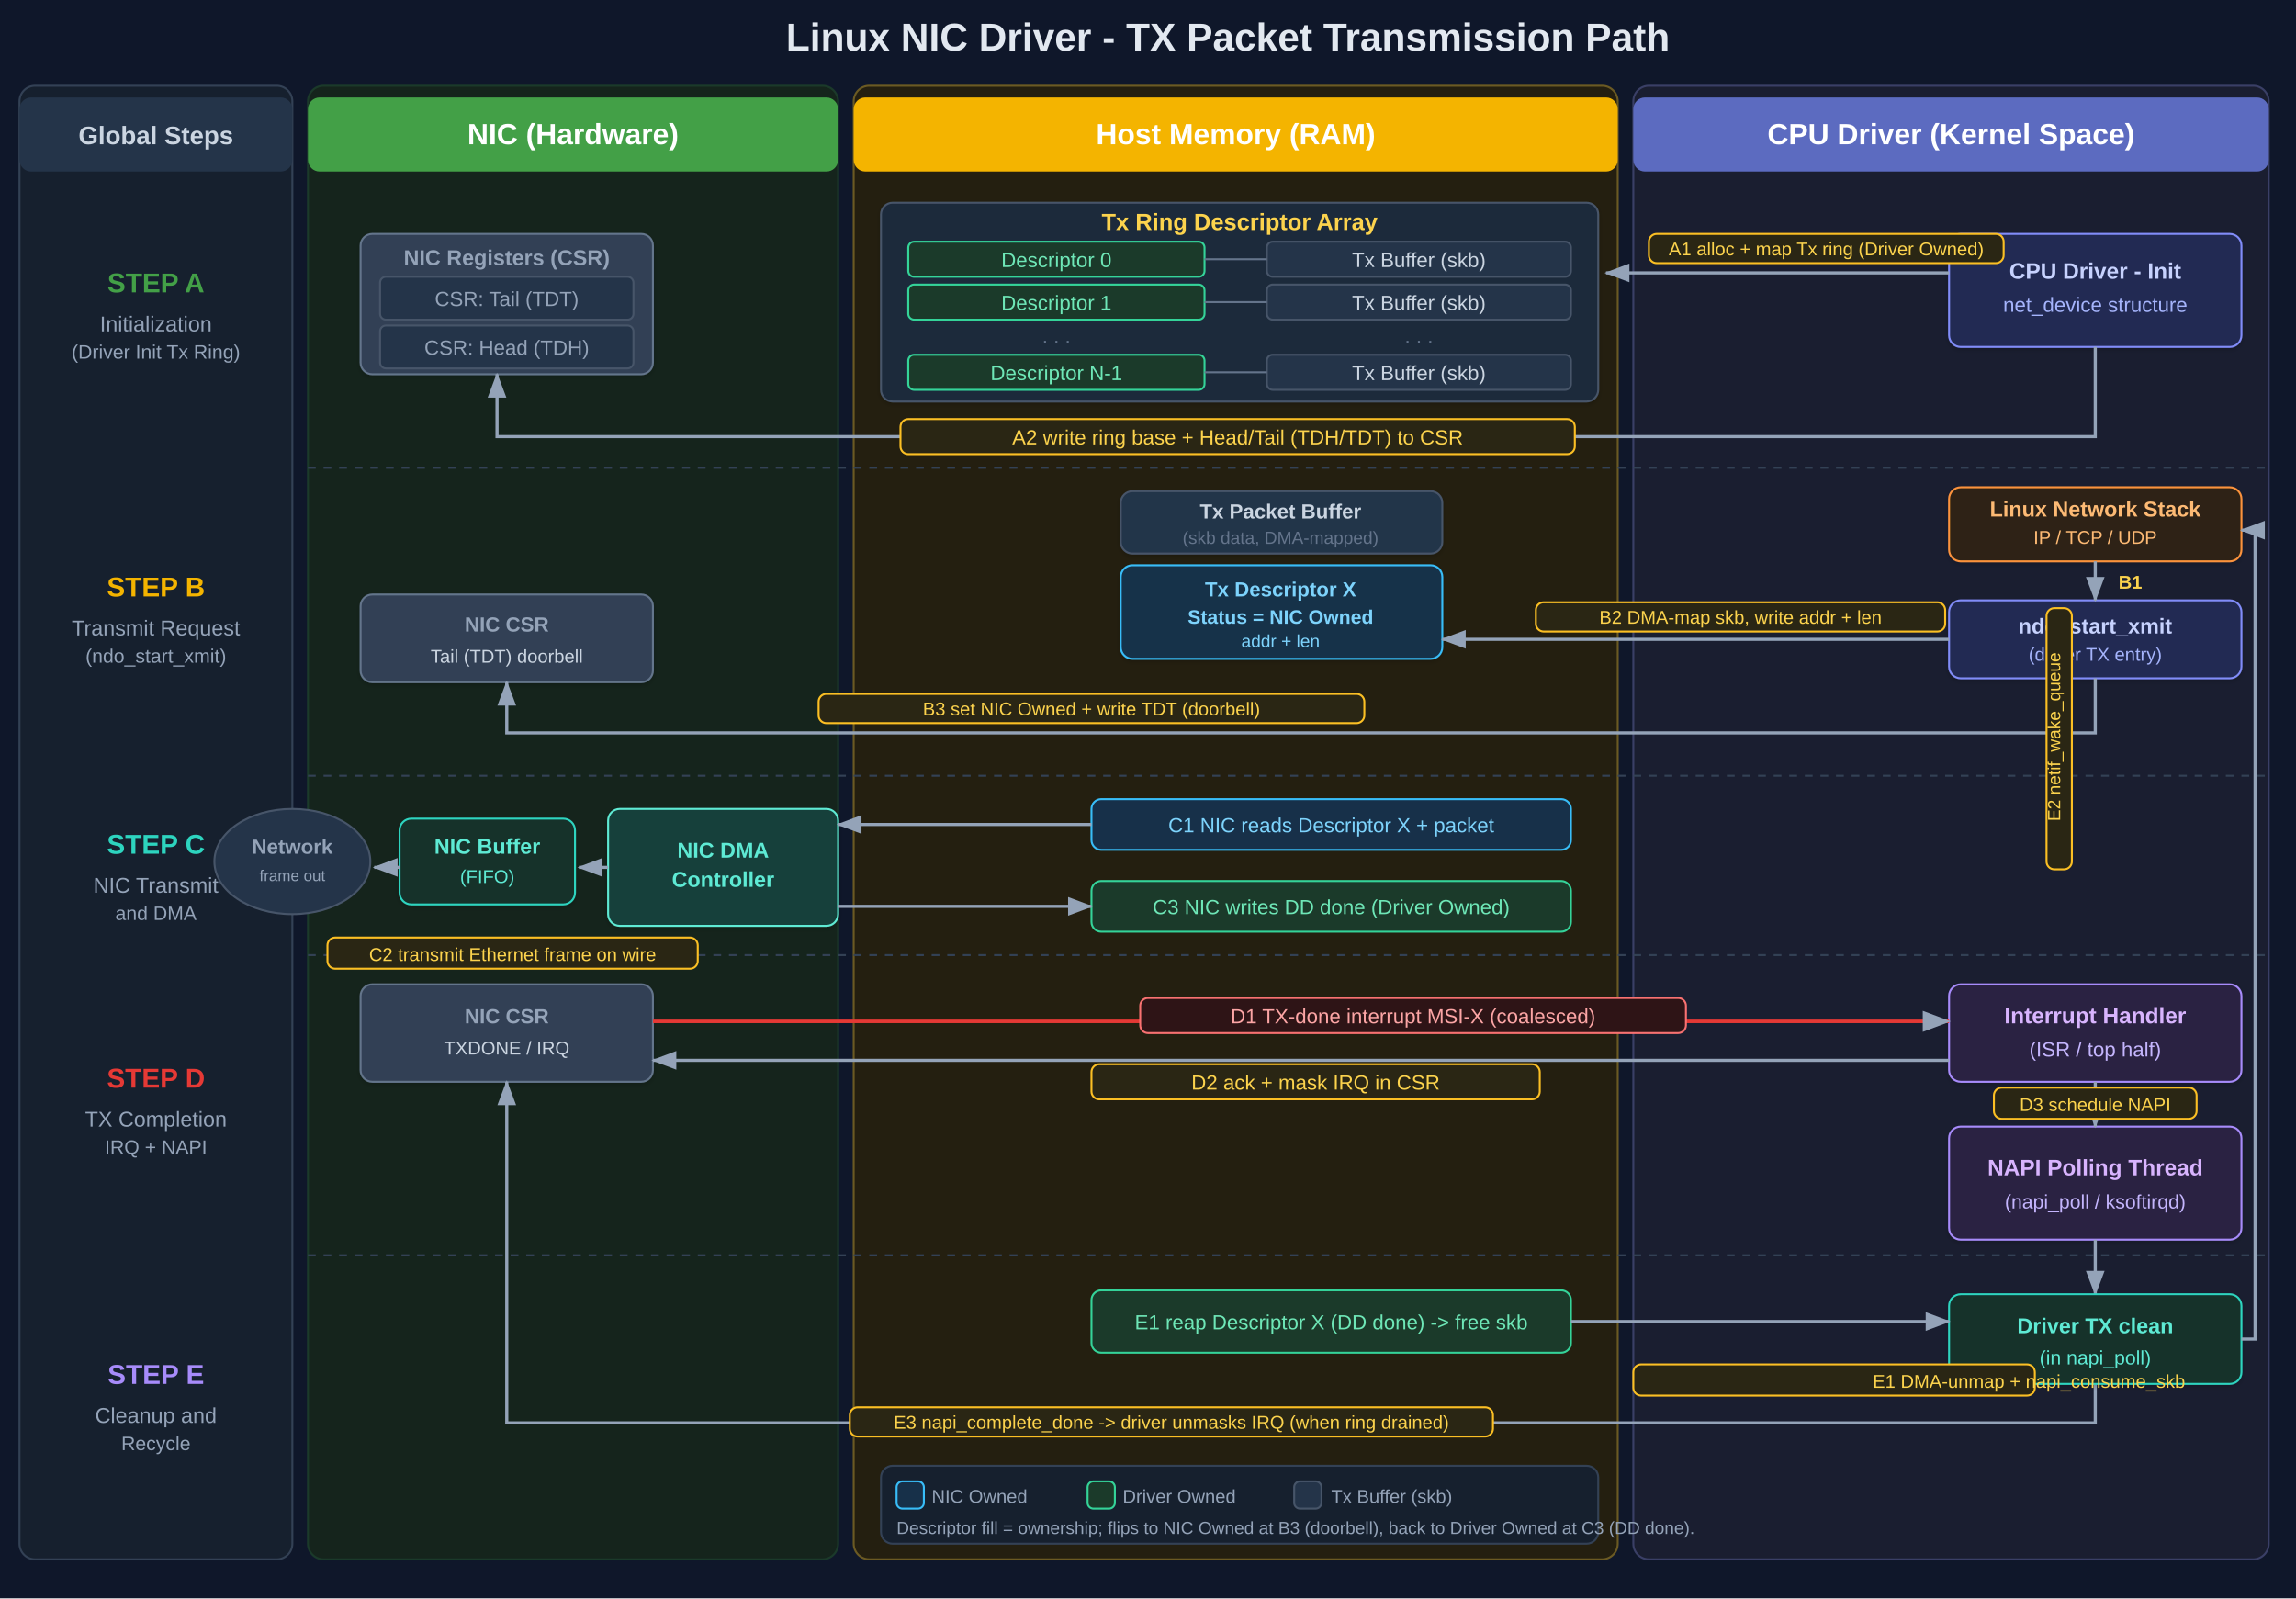
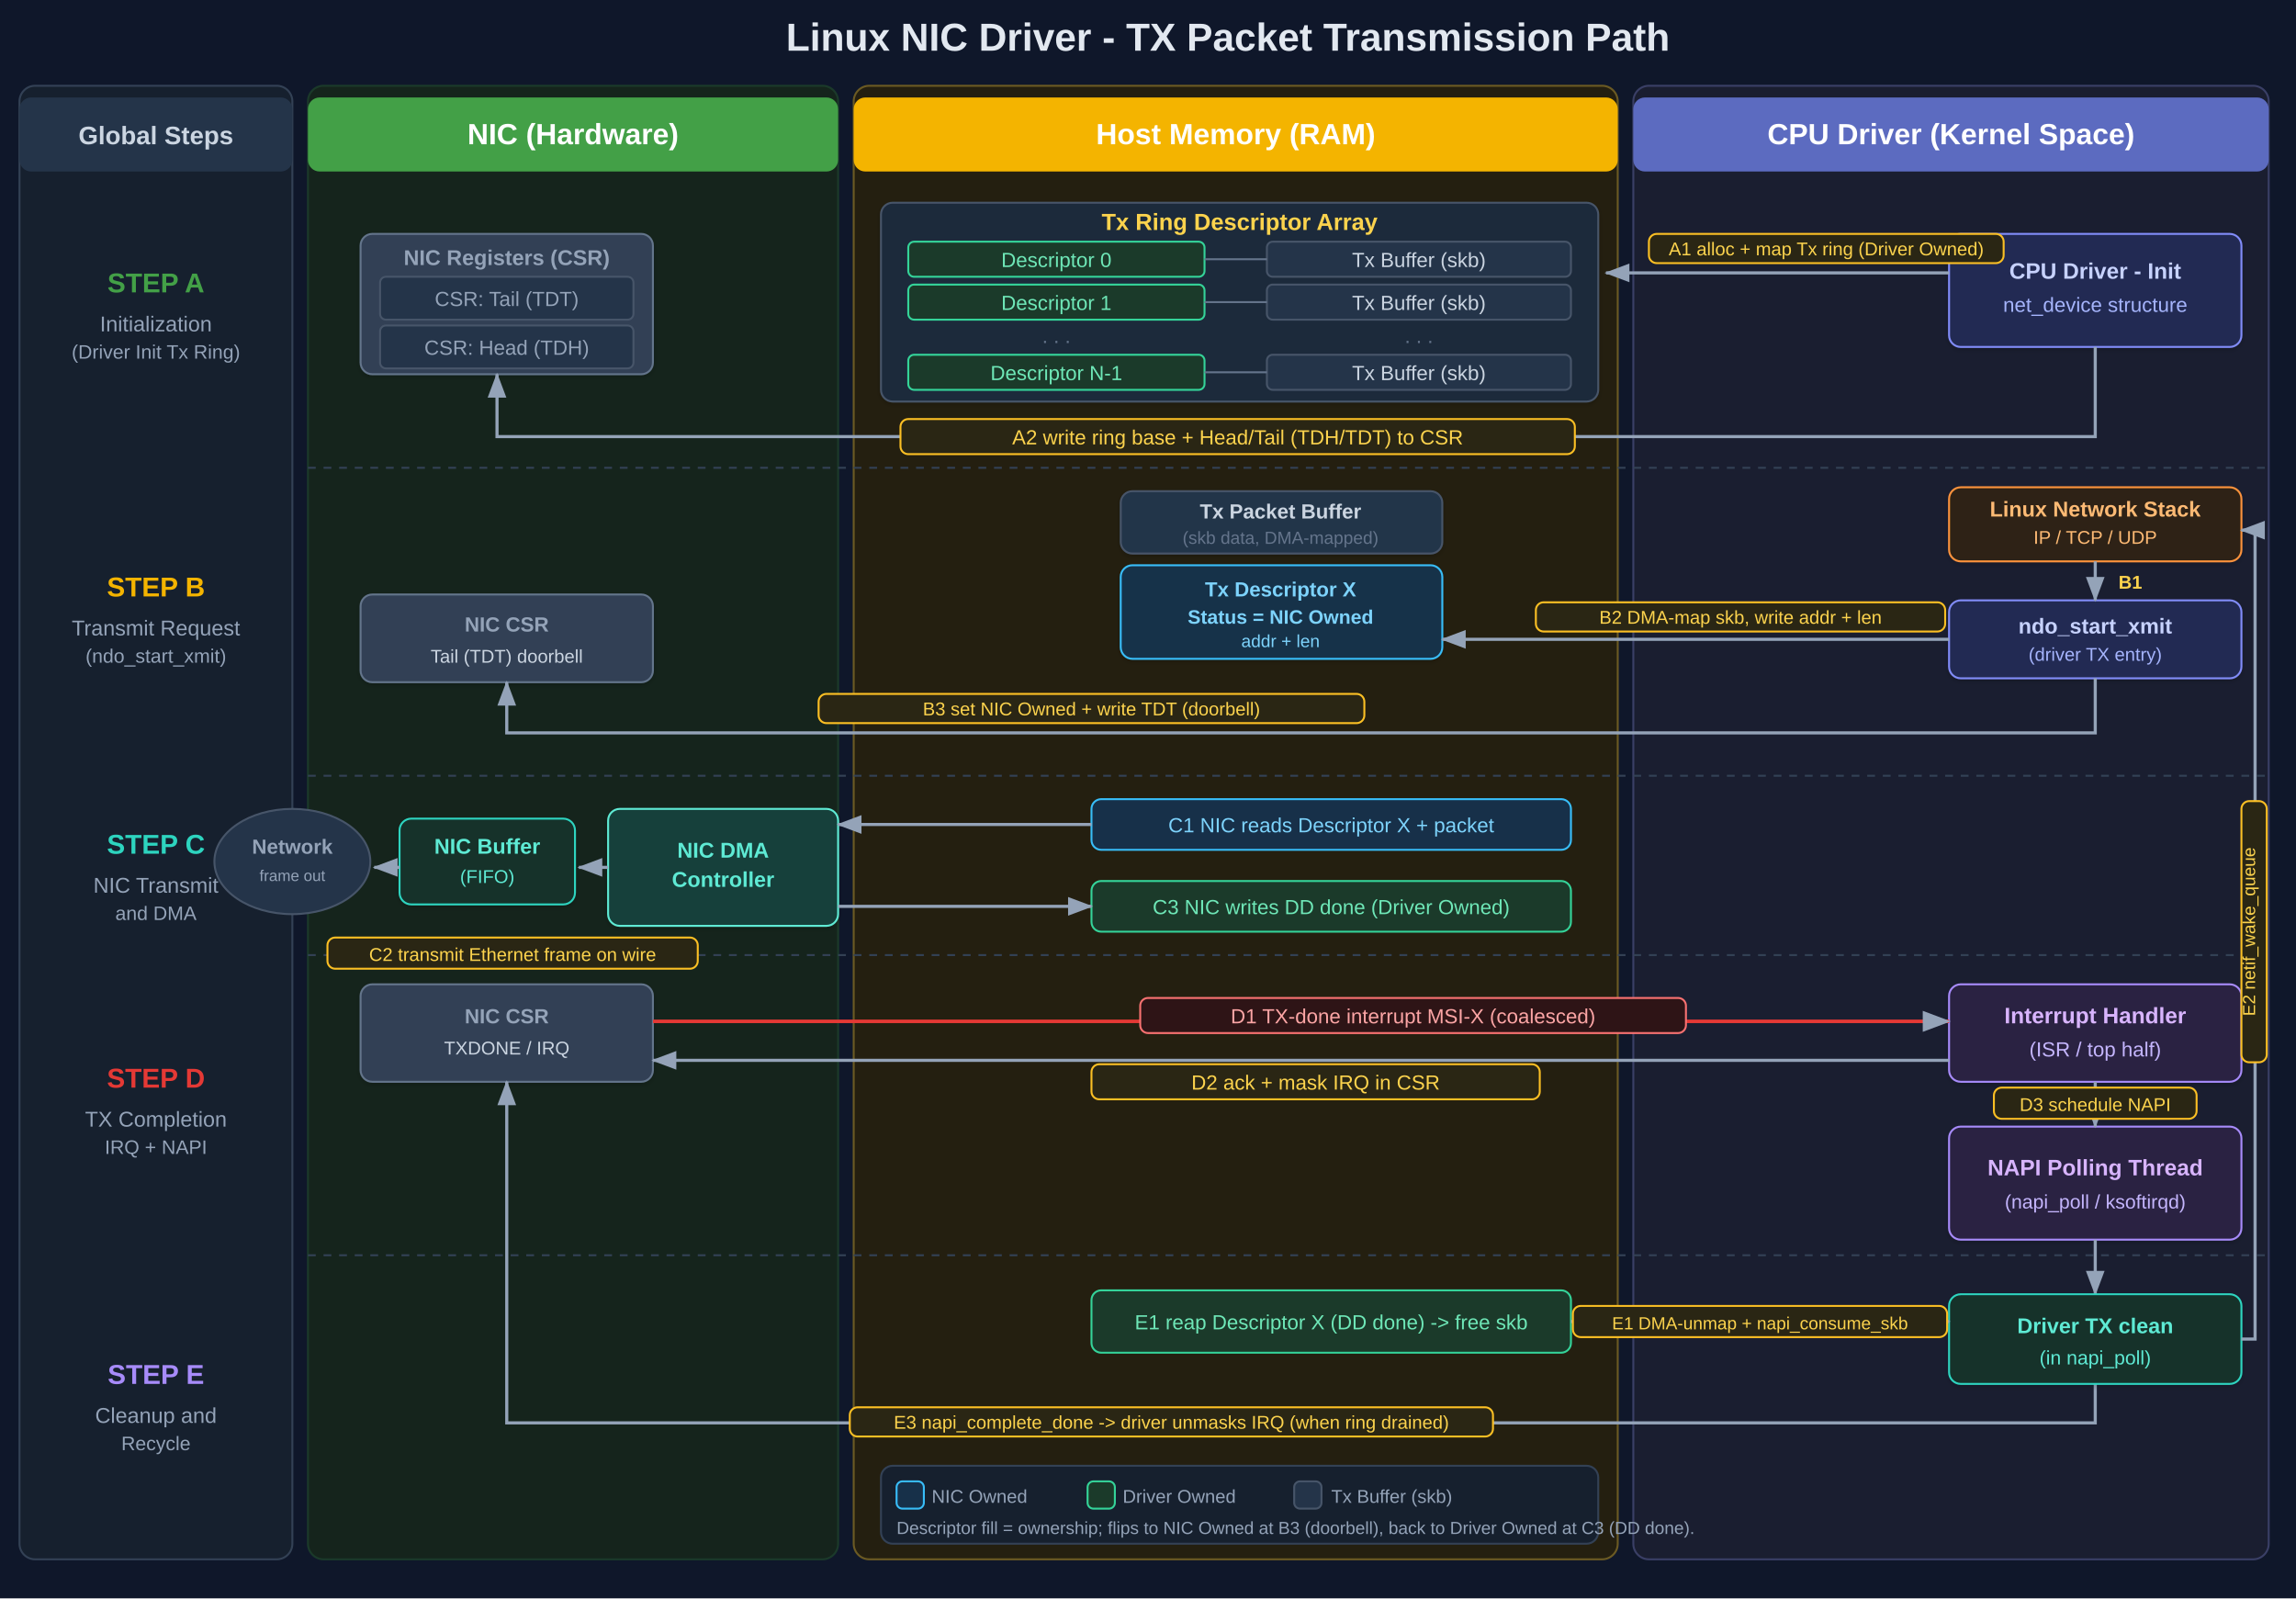
<svg xmlns="http://www.w3.org/2000/svg" viewBox="0 0 1178 820" font-family="Segoe UI, Arial, sans-serif">
  <defs>
    <marker id="arrow" markerWidth="9" markerHeight="9" refX="7.5" refY="3" orient="auto" markerUnits="strokeWidth">
      <path d="M0,0 L8,3 L0,6 Z" fill="#94a3b8" />
    </marker>
    <filter id="sh" x="-5%" y="-5%" width="110%" height="115%">
      <feDropShadow dx="0" dy="1" stdDeviation="1.2" flood-color="#000" flood-opacity="0.18" />
    </filter>
  </defs>
  <rect x="0" y="0" width="1178" height="820" fill="#0f172a" />
  <text x="630" y="26" text-anchor="middle" font-size="20" font-weight="700" fill="#e2e8f0">Linux NIC Driver - TX Packet Transmission Path</text>
  <rect x="10" y="44" width="140" height="756" rx="8" fill="#16202e" stroke="#334155" />
  <rect x="158" y="44" width="272" height="756" rx="8" fill="#15241c" stroke="#1b3a2a" />
  <rect x="438" y="44" width="392" height="756" rx="8" fill="#241f10" stroke="#6b5a23" />
  <rect x="838" y="44" width="326" height="756" rx="8" fill="#1a1e30" stroke="#3a3f66" />
  <rect x="158" y="50" width="272" height="38" rx="6" fill="#43a047" />
  <text x="294" y="74" text-anchor="middle" font-size="15" font-weight="700" fill="#fff">NIC (Hardware)</text>
  <rect x="438" y="50" width="392" height="38" rx="6" fill="#f4b400" />
  <text x="634" y="74" text-anchor="middle" font-size="15" font-weight="700" fill="#fff">Host Memory (RAM)</text>
  <rect x="838" y="50" width="326" height="38" rx="6" fill="#5c6bc0" />
  <text x="1001" y="74" text-anchor="middle" font-size="15" font-weight="700" fill="#fff">CPU Driver (Kernel Space)</text>
  <rect x="10" y="50" width="140" height="38" rx="6" fill="#243449" />
  <text x="80" y="74" text-anchor="middle" font-size="13" font-weight="700" fill="#cbd5e1">Global Steps</text>
  <g stroke="#334155" stroke-dasharray="4 4" stroke-width="1">
    <line x1="158" y1="240" x2="1164" y2="240" />
    <line x1="158" y1="398" x2="1164" y2="398" />
    <line x1="158" y1="490" x2="1164" y2="490" />
    <line x1="158" y1="644" x2="1164" y2="644" />
  </g>
  <g text-anchor="middle" fill="#94a3b8">
    <text x="80" y="150" font-size="14" font-weight="700" fill="#43a047">STEP A</text>
    <text x="80" y="170" font-size="11">Initialization</text>
    <text x="80" y="184" font-size="10" fill="#94a3b8">(Driver Init Tx Ring)</text>
    <text x="80" y="306" font-size="14" font-weight="700" fill="#f4b400">STEP B</text>
    <text x="80" y="326" font-size="11">Transmit Request</text>
    <text x="80" y="340" font-size="10" fill="#94a3b8">(ndo_start_xmit)</text>
    <text x="80" y="438" font-size="14" font-weight="700" fill="#2dd4bf">STEP C</text>
    <text x="80" y="458" font-size="11">NIC Transmit</text>
    <text x="80" y="472" font-size="10" fill="#94a3b8">and DMA</text>
    <text x="80" y="558" font-size="14" font-weight="700" fill="#e53935">STEP D</text>
    <text x="80" y="578" font-size="11">TX Completion</text>
    <text x="80" y="592" font-size="10" fill="#94a3b8">IRQ + NAPI</text>
    <text x="80" y="710" font-size="14" font-weight="700" fill="#a78bfa">STEP E</text>
    <text x="80" y="730" font-size="11">Cleanup and</text>
    <text x="80" y="744" font-size="10" fill="#94a3b8">Recycle</text>
  </g>
  <rect x="185" y="120" width="150" height="72" rx="6" fill="#334155" stroke="#64748b" filter="url(#sh)" />
  <text x="260" y="136" text-anchor="middle" font-size="11" font-weight="700" fill="#94a3b8">NIC Registers (CSR)</text>
  <rect x="195" y="142" width="130" height="22" rx="3" fill="#243449" stroke="#475569" />
  <text x="260" y="157" text-anchor="middle" font-size="10.5" fill="#94a3b8">CSR: Tail (TDT)</text>
  <rect x="195" y="167" width="130" height="22" rx="3" fill="#243449" stroke="#475569" />
  <text x="260" y="182" text-anchor="middle" font-size="10.5" fill="#94a3b8">CSR: Head (TDH)</text>
  <rect x="452" y="104" width="368" height="102" rx="6" fill="#1e293b" stroke="#475569" filter="url(#sh)" />
  <text x="636" y="118" text-anchor="middle" font-size="12" font-weight="700" fill="#fcd34d">Tx Ring Descriptor Array</text>
  <g font-size="10.5">
    <rect x="466" y="124" width="152" height="18" rx="3" fill="#1b3a2a" stroke="#34d399" />
    <text x="542" y="137" text-anchor="middle" fill="#6ee7b7">Descriptor 0</text>
    <rect x="650" y="124" width="156" height="18" rx="3" fill="#243449" stroke="#475569" />
    <text x="728" y="137" text-anchor="middle" fill="#cbd5e1">Tx Buffer (skb)</text>
    <line x1="618" y1="133" x2="650" y2="133" stroke="#64748b" />
    <rect x="466" y="146" width="152" height="18" rx="3" fill="#1b3a2a" stroke="#34d399" />
    <text x="542" y="159" text-anchor="middle" fill="#6ee7b7">Descriptor 1</text>
    <rect x="650" y="146" width="156" height="18" rx="3" fill="#243449" stroke="#475569" />
    <text x="728" y="159" text-anchor="middle" fill="#cbd5e1">Tx Buffer (skb)</text>
    <line x1="618" y1="155" x2="650" y2="155" stroke="#64748b" />
    <text x="542" y="176" text-anchor="middle" fill="#64748b">. . .</text>
    <text x="728" y="176" text-anchor="middle" fill="#64748b">. . .</text>
    <rect x="466" y="182" width="152" height="18" rx="3" fill="#1b3a2a" stroke="#34d399" />
    <text x="542" y="195" text-anchor="middle" fill="#6ee7b7">Descriptor N-1</text>
    <rect x="650" y="182" width="156" height="18" rx="3" fill="#243449" stroke="#475569" />
    <text x="728" y="195" text-anchor="middle" fill="#cbd5e1">Tx Buffer (skb)</text>
    <line x1="618" y1="191" x2="650" y2="191" stroke="#64748b" />
  </g>
  <rect x="1000" y="120" width="150" height="58" rx="6" fill="#232a52" stroke="#818cf8" filter="url(#sh)" />
  <text x="1075" y="143" text-anchor="middle" font-size="11.5" font-weight="700" fill="#c7d2fe">CPU Driver - Init</text>
  <text x="1075" y="160" text-anchor="middle" font-size="10.5" fill="#a5b4fc">net_device structure</text>
  <line x1="1000" y1="140" x2="824" y2="140" stroke="#94a3b8" stroke-width="1.6" marker-end="url(#arrow)" />
  <rect x="846" y="120" width="182" height="15" rx="4" fill="#2a2614" stroke="#fbbf24" />
  <text x="937" y="131" text-anchor="middle" font-size="9.5" fill="#fcd34d">A1  alloc + map Tx ring (Driver Owned)</text>
  <polyline points="1075,178 1075,224 255,224 255,192" fill="none" stroke="#94a3b8" stroke-width="1.6" marker-end="url(#arrow)" />
  <rect x="462" y="215" width="346" height="18" rx="4" fill="#2a2614" stroke="#fbbf24" />
  <text x="635" y="228" text-anchor="middle" font-size="10.5" fill="#fcd34d">A2  write ring base + Head/Tail (TDH/TDT) to CSR</text>
  <rect x="185" y="305" width="150" height="45" rx="6" fill="#334155" stroke="#64748b" filter="url(#sh)" />
  <text x="260" y="324" text-anchor="middle" font-size="10.5" font-weight="700" fill="#94a3b8">NIC CSR</text>
  <text x="260" y="340" text-anchor="middle" font-size="9.5" fill="#cbd5e1">Tail (TDT) doorbell</text>
  <rect x="575" y="252" width="165" height="32" rx="6" fill="#243449" stroke="#475569" filter="url(#sh)" />
  <text x="657" y="266" text-anchor="middle" font-size="10.5" font-weight="700" fill="#cbd5e1">Tx Packet Buffer</text>
  <text x="657" y="279" text-anchor="middle" font-size="9" fill="#64748b">(skb data, DMA-mapped)</text>
  <rect x="575" y="290" width="165" height="48" rx="6" fill="#173049" stroke="#38bdf8" filter="url(#sh)" />
  <text x="657" y="306" text-anchor="middle" font-size="10.5" font-weight="700" fill="#7dd3fc">Tx Descriptor X</text>
  <text x="657" y="320" text-anchor="middle" font-size="10" font-weight="700" fill="#7dd3fc">Status = NIC Owned</text>
  <text x="657" y="332" text-anchor="middle" font-size="9" fill="#7dd3fc">addr + len</text>
  <rect x="1000" y="250" width="150" height="38" rx="6" fill="#2e2412" stroke="#fb923c" filter="url(#sh)" />
  <text x="1075" y="265" text-anchor="middle" font-size="11" font-weight="700" fill="#fdba74">Linux Network Stack</text>
  <text x="1075" y="279" text-anchor="middle" font-size="9.5" fill="#fdba74">IP / TCP / UDP</text>
  <rect x="1000" y="308" width="150" height="40" rx="6" fill="#232a52" stroke="#818cf8" filter="url(#sh)" />
  <text x="1075" y="325" text-anchor="middle" font-size="11" font-weight="700" fill="#c7d2fe">ndo_start_xmit</text>
  <text x="1075" y="339" text-anchor="middle" font-size="9.5" fill="#a5b4fc">(driver TX entry)</text>
  <line x1="1075" y1="288" x2="1075" y2="308" stroke="#94a3b8" stroke-width="1.6" marker-end="url(#arrow)" />
  <text x="1093" y="302" text-anchor="middle" font-size="9.5" font-weight="700" fill="#fcd34d">B1</text>
  <line x1="1000" y1="328" x2="740" y2="328" stroke="#94a3b8" stroke-width="1.6" marker-end="url(#arrow)" />
  <rect x="788" y="309" width="210" height="15" rx="4" fill="#2a2614" stroke="#fbbf24" />
  <text x="893" y="320" text-anchor="middle" font-size="9.5" fill="#fcd34d">B2  DMA-map skb, write addr + len</text>
  <polyline points="1075,348 1075,376 260,376 260,350" fill="none" stroke="#94a3b8" stroke-width="1.6" marker-end="url(#arrow)" />
  <rect x="420" y="356" width="280" height="15" rx="4" fill="#2a2614" stroke="#fbbf24" />
  <text x="560" y="367" text-anchor="middle" font-size="9.5" fill="#fcd34d">B3  set NIC Owned + write TDT (doorbell)</text>
  <ellipse cx="150" cy="442" rx="40" ry="27" fill="#243449" stroke="#475569" />
  <text x="150" y="438" text-anchor="middle" font-size="10.5" font-weight="700" fill="#94a3b8">Network</text>
  <text x="150" y="452" text-anchor="middle" font-size="8" fill="#94a3b8">frame out</text>
  <rect x="205" y="420" width="90" height="44" rx="6" fill="#14302c" stroke="#2dd4bf" filter="url(#sh)" />
  <text x="250" y="438" text-anchor="middle" font-size="11" font-weight="700" fill="#5eead4">NIC Buffer</text>
  <text x="250" y="453" text-anchor="middle" font-size="9.5" fill="#5eead4">(FIFO)</text>
  <rect x="312" y="415" width="118" height="60" rx="6" fill="#15403a" stroke="#5eead4" filter="url(#sh)" />
  <text x="371" y="440" text-anchor="middle" font-size="11" font-weight="700" fill="#5eead4">NIC DMA</text>
  <text x="371" y="455" text-anchor="middle" font-size="11" font-weight="700" fill="#5eead4">Controller</text>
  <rect x="560" y="410" width="246" height="26" rx="5" fill="#173049" stroke="#38bdf8" />
  <text x="683" y="427" text-anchor="middle" font-size="10.5" fill="#7dd3fc">C1  NIC reads Descriptor X + packet</text>
  <rect x="560" y="452" width="246" height="26" rx="5" fill="#1b3a2a" stroke="#34d399" />
  <text x="683" y="469" text-anchor="middle" font-size="10.5" fill="#6ee7b7">C3  NIC writes DD done (Driver Owned)</text>
  <line x1="560" y1="423" x2="430" y2="423" stroke="#94a3b8" stroke-width="1.6" marker-end="url(#arrow)" />
  <line x1="430" y1="465" x2="560" y2="465" stroke="#94a3b8" stroke-width="1.6" marker-end="url(#arrow)" />
  <line x1="312" y1="445" x2="297" y2="445" stroke="#94a3b8" stroke-width="1.6" marker-end="url(#arrow)" />
  <line x1="205" y1="445" x2="192" y2="445" stroke="#94a3b8" stroke-width="1.6" marker-end="url(#arrow)" />
  <rect x="168" y="481" width="190" height="16" rx="4" fill="#2a2614" stroke="#fbbf24" />
  <text x="263" y="493" text-anchor="middle" font-size="9.5" fill="#fcd34d">C2  transmit Ethernet frame on wire</text>
  <rect x="185" y="505" width="150" height="50" rx="6" fill="#334155" stroke="#64748b" filter="url(#sh)" />
  <text x="260" y="525" text-anchor="middle" font-size="10.5" font-weight="700" fill="#94a3b8">NIC CSR</text>
  <text x="260" y="541" text-anchor="middle" font-size="9.5" fill="#cbd5e1">TXDONE / IRQ</text>
  <rect x="1000" y="505" width="150" height="50" rx="6" fill="#2a2142" stroke="#a78bfa" filter="url(#sh)" />
  <text x="1075" y="525" text-anchor="middle" font-size="11.5" font-weight="700" fill="#d8b4fe">Interrupt Handler</text>
  <text x="1075" y="542" text-anchor="middle" font-size="10.5" fill="#c4b5fd">(ISR / top half)</text>
  <rect x="1000" y="578" width="150" height="58" rx="6" fill="#2a2142" stroke="#a78bfa" filter="url(#sh)" />
  <text x="1075" y="603" text-anchor="middle" font-size="11.5" font-weight="700" fill="#d8b4fe">NAPI Polling Thread</text>
  <text x="1075" y="620" text-anchor="middle" font-size="10" fill="#c4b5fd">(napi_poll / ksoftirqd)</text>
  <line x1="335" y1="524" x2="1000" y2="524" stroke="#e53935" stroke-width="1.8" marker-end="url(#arrow)" />
  <rect x="585" y="512" width="280" height="18" rx="4" fill="#2e1416" stroke="#f87171" />
  <text x="725" y="525" text-anchor="middle" font-size="10.5" fill="#fca5a5">D1  TX-done interrupt MSI-X (coalesced)</text>
  <line x1="1000" y1="544" x2="335" y2="544" stroke="#94a3b8" stroke-width="1.6" marker-end="url(#arrow)" />
  <rect x="560" y="546" width="230" height="18" rx="4" fill="#2a2614" stroke="#fbbf24" />
  <text x="675" y="559" text-anchor="middle" font-size="10.5" fill="#fcd34d">D2  ack + mask IRQ in CSR</text>
  <line x1="1075" y1="555" x2="1075" y2="578" stroke="#94a3b8" stroke-width="1.6" marker-end="url(#arrow)" />
  <rect x="1023" y="558" width="104" height="16" rx="4" fill="#2a2614" stroke="#fbbf24" />
  <text x="1075" y="570" text-anchor="middle" font-size="9.5" fill="#fcd34d">D3 schedule NAPI</text>
  <line x1="1075" y1="636" x2="1075" y2="664" stroke="#94a3b8" stroke-width="1.6" marker-end="url(#arrow)" />
  <polyline points="1075,710 1075,730 260,730 260,555" fill="none" stroke="#94a3b8" stroke-width="1.6" marker-end="url(#arrow)" />
  <rect x="436" y="722" width="330" height="15" rx="4" fill="#2a2614" stroke="#fbbf24" />
  <text x="601" y="733" text-anchor="middle" font-size="9.5" fill="#fcd34d">E3  napi_complete_done -&gt; driver unmasks IRQ (when ring drained)</text>
  <rect x="1000" y="664" width="150" height="46" rx="6" fill="#14302c" stroke="#2dd4bf" filter="url(#sh)" />
  <text x="1075" y="684" text-anchor="middle" font-size="11" font-weight="700" fill="#5eead4">Driver TX clean</text>
  <text x="1075" y="700" text-anchor="middle" font-size="10" fill="#5eead4">(in napi_poll)</text>
  <rect x="560" y="662" width="246" height="32" rx="5" fill="#1b3a2a" stroke="#34d399" />
  <text x="683" y="682" text-anchor="middle" font-size="10.5" fill="#6ee7b7">E1  reap Descriptor X (DD done) -&gt; free skb</text>
  <line x1="806" y1="678" x2="1000" y2="678" stroke="#94a3b8" stroke-width="1.6" marker-end="url(#arrow)" />
-   <rect x="838" y="700" width="206" height="16" rx="4" fill="#2a2614" stroke="#fbbf24" />
-   <text x="1041" y="712" text-anchor="middle" font-size="9.5" fill="#fcd34d">E1  DMA-unmap + napi_consume_skb</text>
+   <rect x="807" y="670" width="192" height="16" rx="4" fill="#2a2614" stroke="#fbbf24" />
+   <text x="903" y="682" text-anchor="middle" font-size="9" fill="#fcd34d">E1  DMA-unmap + napi_consume_skb</text>
  <polyline points="1150,687 1157,687 1157,272 1150,272" fill="none" stroke="#94a3b8" stroke-width="1.6" marker-end="url(#arrow)" />
-   <rect x="1089" y="471" width="134" height="13" rx="4" fill="#2a2614" stroke="#fbbf24" transform="rotate(-90 1057 478)" />
-   <text x="1157" y="478" text-anchor="middle" font-size="9" fill="#fcd34d" transform="rotate(-90 1057 478)">E2  netif_wake_queue</text>
+   <rect x="1090" y="471" width="134" height="13" rx="4" fill="#2a2614" stroke="#fbbf24" transform="rotate(-90 1157 478)" />
+   <text x="1157" y="478" text-anchor="middle" font-size="9" fill="#fcd34d" transform="rotate(-90 1157 478)">E2  netif_wake_queue</text>
  <rect x="452" y="752" width="368" height="40" rx="6" fill="#16202e" stroke="#334155" />
  <rect x="460" y="760" width="14" height="14" rx="3" fill="#173049" stroke="#38bdf8" />
  <text x="478" y="771" font-size="9.5" fill="#94a3b8">NIC Owned</text>
  <rect x="558" y="760" width="14" height="14" rx="3" fill="#1b3a2a" stroke="#34d399" />
  <text x="576" y="771" font-size="9.5" fill="#94a3b8">Driver Owned</text>
  <rect x="664" y="760" width="14" height="14" rx="3" fill="#243449" stroke="#475569" />
  <text x="683" y="771" font-size="9.5" fill="#94a3b8">Tx Buffer (skb)</text>
  <text x="460" y="787" font-size="9" fill="#94a3b8">Descriptor fill = ownership; flips to NIC Owned at B3 (doorbell), back to Driver Owned at C3 (DD done).</text>
</svg>
